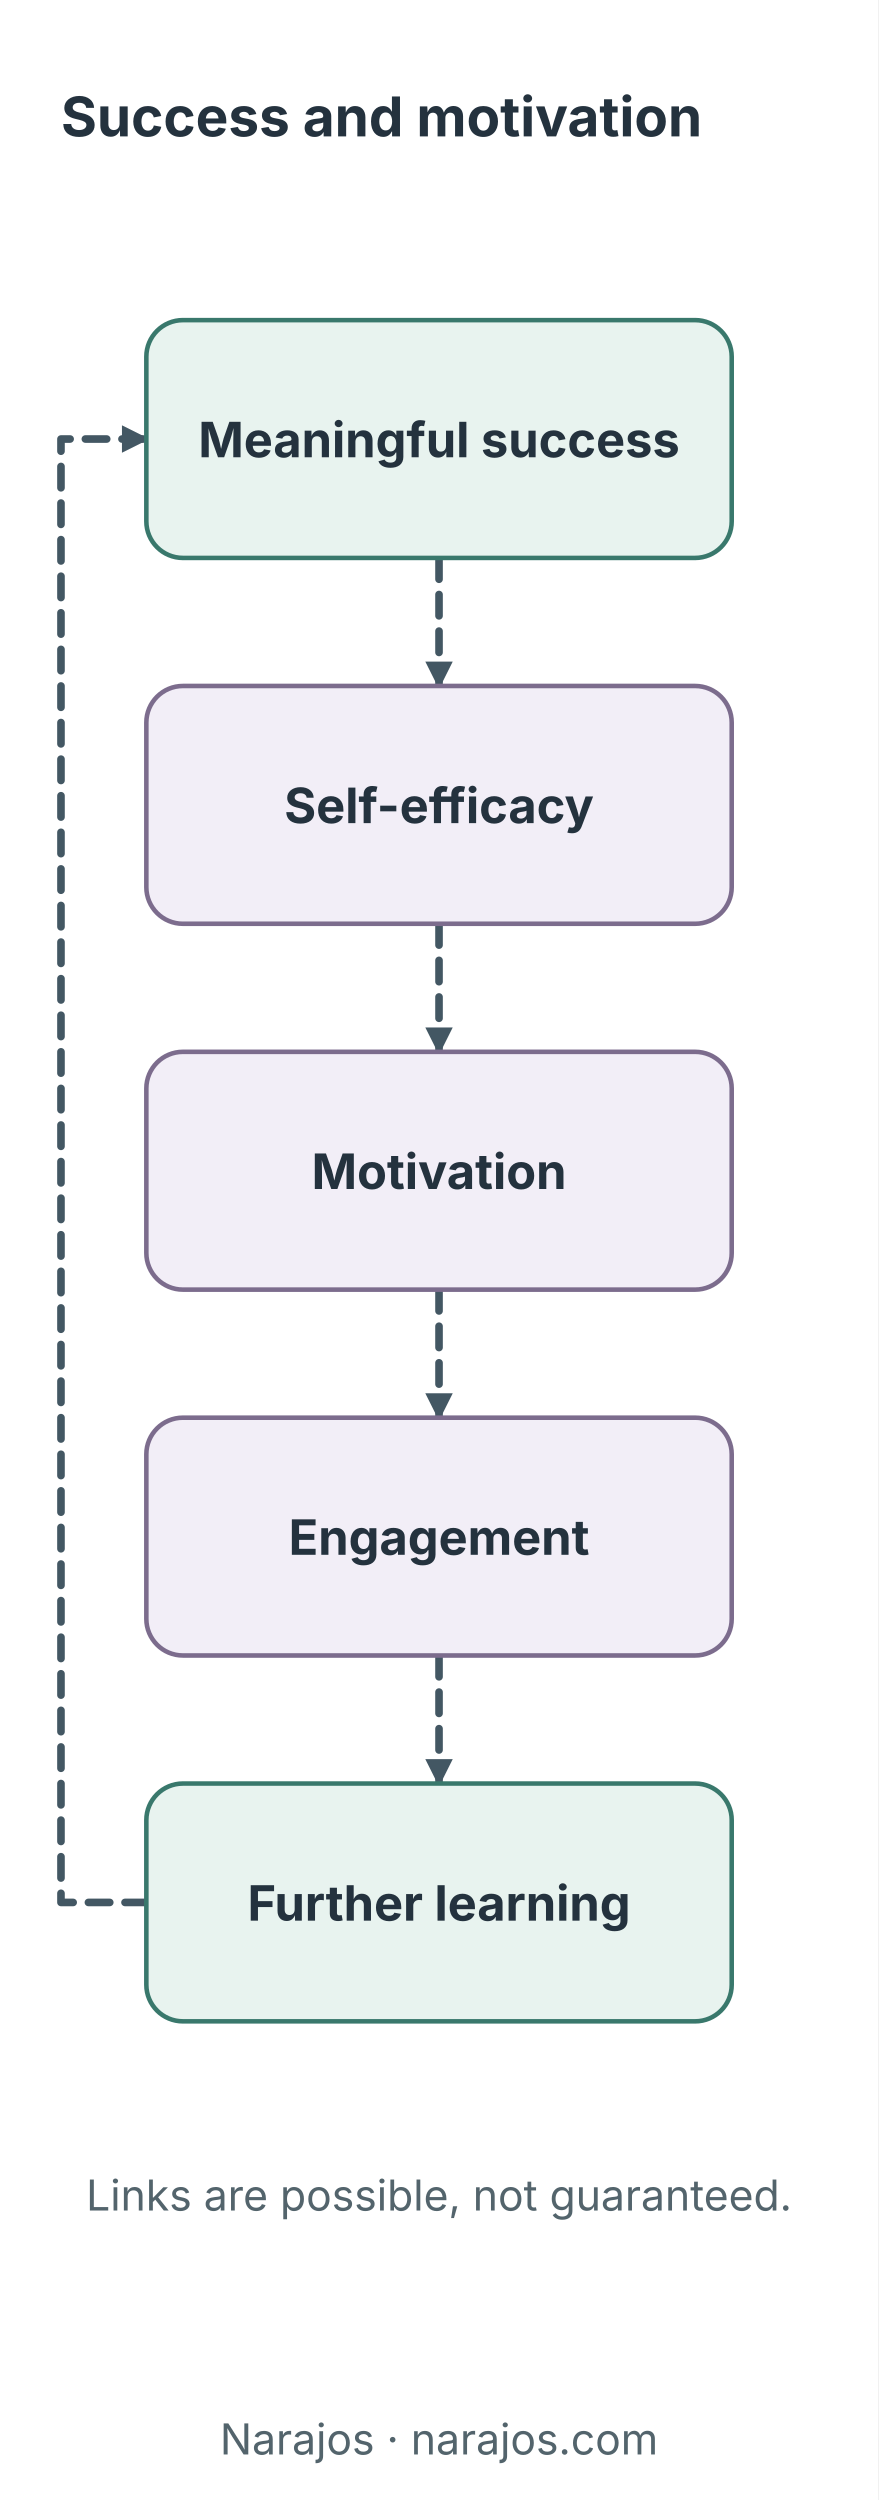
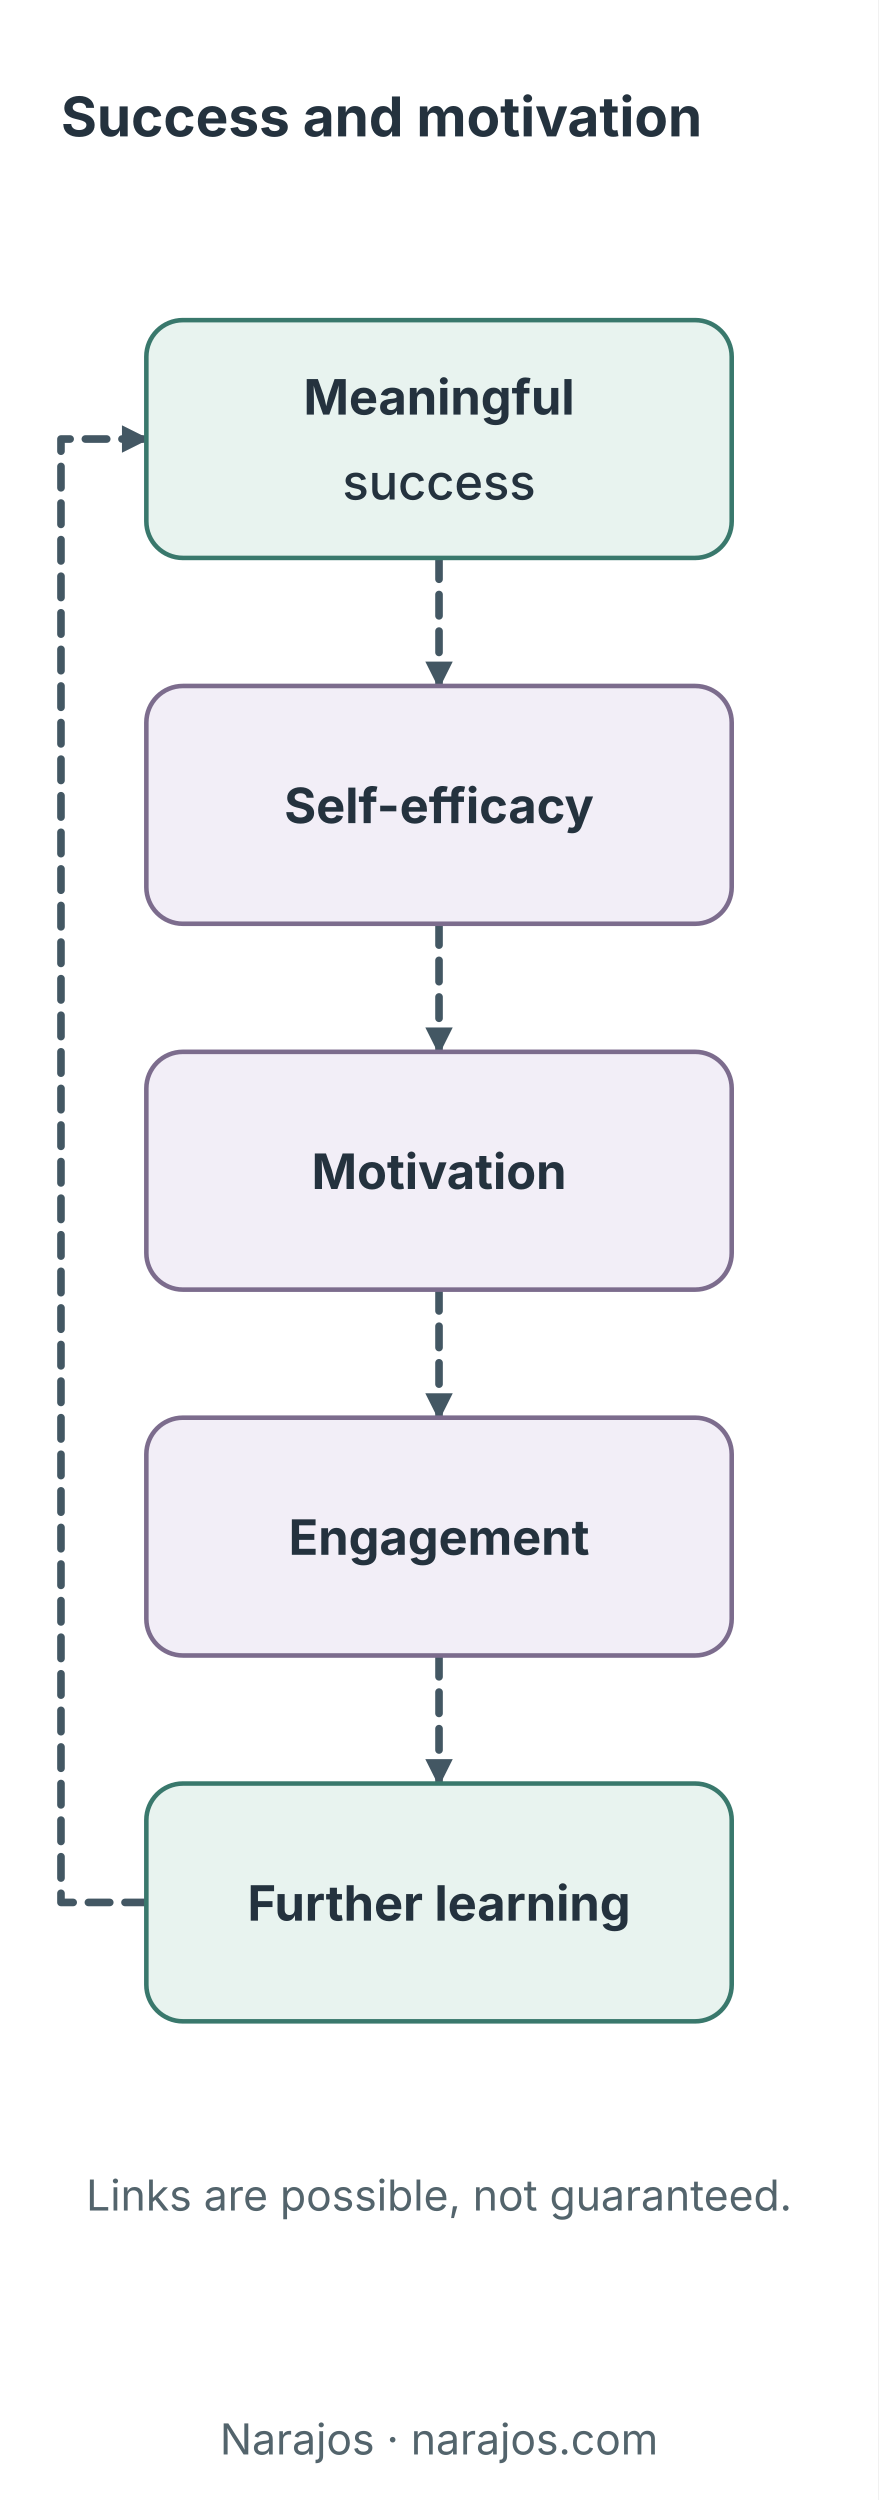
<svg xmlns="http://www.w3.org/2000/svg" width="288" height="820" viewBox="0 0 288 820" role="img" aria-labelledby="title description">
  <defs>
    <marker id="arrow" markerWidth="9" markerHeight="9" refX="8" refY="4.5" orient="auto" markerUnits="userSpaceOnUse">
      <path d="M 0 0 L 9 4.5 L 0 9 Z" fill="#435763" />
    </marker>
  </defs>
  <style>text{font-family:system-ui,-apple-system,BlinkMacSystemFont,"Segoe UI",sans-serif;} @media print{*{print-color-adjust:exact}}</style>
  <rect width="288" height="820" fill="#fff" />
  <text x="20" y="38" fill="#24323e" font-size="18" font-weight="700" text-anchor="start" dominant-baseline="middle">Success and motivation</text>
  <path class="diagram-edge" d="M 144 183 V 225" fill="none" stroke="#435763" stroke-width="2.5" stroke-linecap="round" stroke-linejoin="round" stroke-dasharray="7 5" marker-end="url(#arrow)" />
  <path class="diagram-edge" d="M 144 303 V 345" fill="none" stroke="#435763" stroke-width="2.5" stroke-linecap="round" stroke-linejoin="round" stroke-dasharray="7 5" marker-end="url(#arrow)" />
  <path class="diagram-edge" d="M 144 423 V 465" fill="none" stroke="#435763" stroke-width="2.5" stroke-linecap="round" stroke-linejoin="round" stroke-dasharray="7 5" marker-end="url(#arrow)" />
  <path class="diagram-edge" d="M 144 543 V 585" fill="none" stroke="#435763" stroke-width="2.5" stroke-linecap="round" stroke-linejoin="round" stroke-dasharray="7 5" marker-end="url(#arrow)" />
  <path class="diagram-edge" d="M 48 624 H 20 V 144 H 48" fill="none" stroke="#435763" stroke-width="2.5" stroke-linecap="round" stroke-linejoin="round" stroke-dasharray="7 5" marker-end="url(#arrow)" />
  <g class="diagram-node" data-node="success">
    <rect x="48" y="105" width="192" height="78" rx="12" fill="#e8f3ef" stroke="#39786c" stroke-width="1.5" />
-     <text x="144.0" y="144.0" fill="#24323e" font-size="16" font-weight="700" text-anchor="middle" dominant-baseline="middle" class="node-label">Meaningful success</text>
+     <text x="144.0" y="130.0" fill="#24323e" font-size="16" font-weight="700" text-anchor="middle" dominant-baseline="middle" class="node-label">Meaningful</text>
+     <text x="144.0" y="158.0" fill="#24323e" font-size="16" font-weight="500" text-anchor="middle" dominant-baseline="middle" class="node-label">success</text>
  </g>
  <g class="diagram-node" data-node="efficacy">
    <rect x="48" y="225" width="192" height="78" rx="12" fill="#f2eef7" stroke="#7c6c8d" stroke-width="1.5" />
    <text x="144.0" y="264.0" fill="#24323e" font-size="16" font-weight="700" text-anchor="middle" dominant-baseline="middle" class="node-label">Self-efficacy</text>
  </g>
  <g class="diagram-node" data-node="motivation">
    <rect x="48" y="345" width="192" height="78" rx="12" fill="#f2eef7" stroke="#7c6c8d" stroke-width="1.5" />
    <text x="144.0" y="384.0" fill="#24323e" font-size="16" font-weight="700" text-anchor="middle" dominant-baseline="middle" class="node-label">Motivation</text>
  </g>
  <g class="diagram-node" data-node="engagement">
    <rect x="48" y="465" width="192" height="78" rx="12" fill="#f2eef7" stroke="#7c6c8d" stroke-width="1.5" />
    <text x="144.0" y="504.0" fill="#24323e" font-size="16" font-weight="700" text-anchor="middle" dominant-baseline="middle" class="node-label">Engagement</text>
  </g>
  <g class="diagram-node" data-node="learning">
    <rect x="48" y="585" width="192" height="78" rx="12" fill="#e8f3ef" stroke="#39786c" stroke-width="1.5" />
    <text x="144.0" y="624.0" fill="#24323e" font-size="16" font-weight="700" text-anchor="middle" dominant-baseline="middle" class="node-label">Further learning</text>
  </g>
  <text x="144" y="720" fill="#53646c" font-size="14" font-weight="400" text-anchor="middle" dominant-baseline="middle">Links are possible, not guaranteed.</text>
  <text x="144.0" y="800" fill="#53646c" font-size="14" font-weight="400" text-anchor="middle" dominant-baseline="middle">Narajos · narajos.com</text>
</svg>
